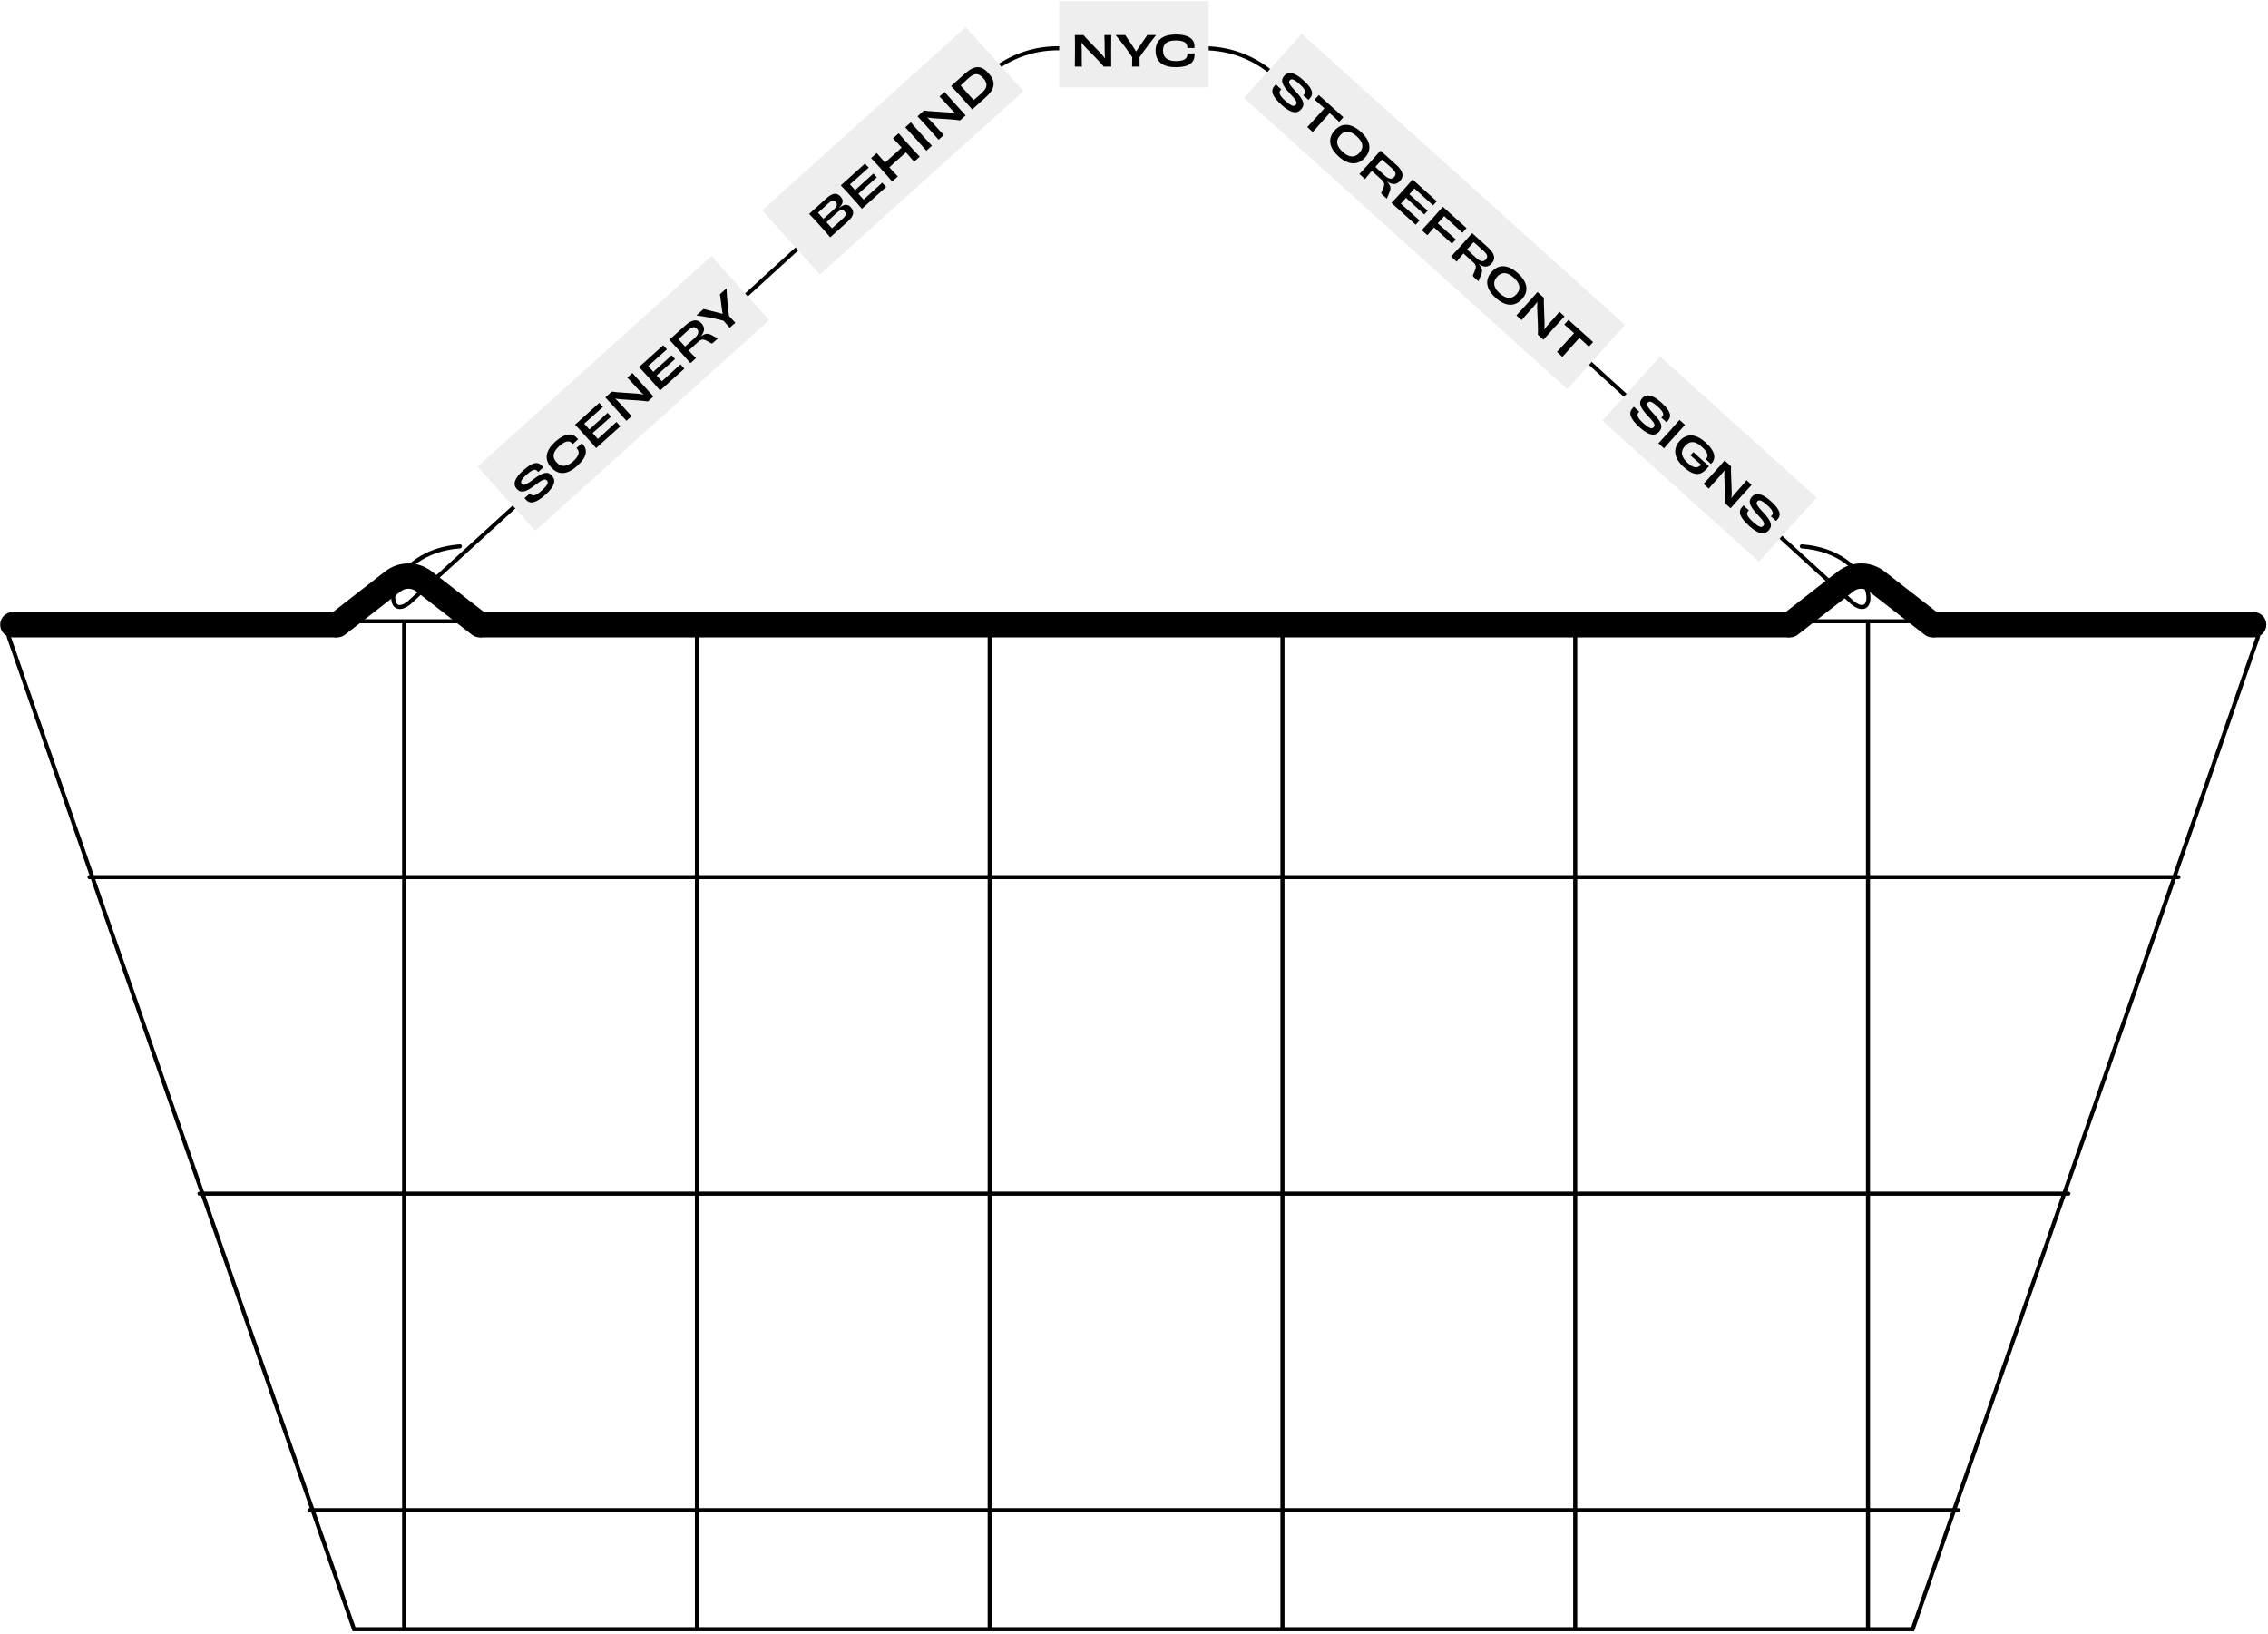
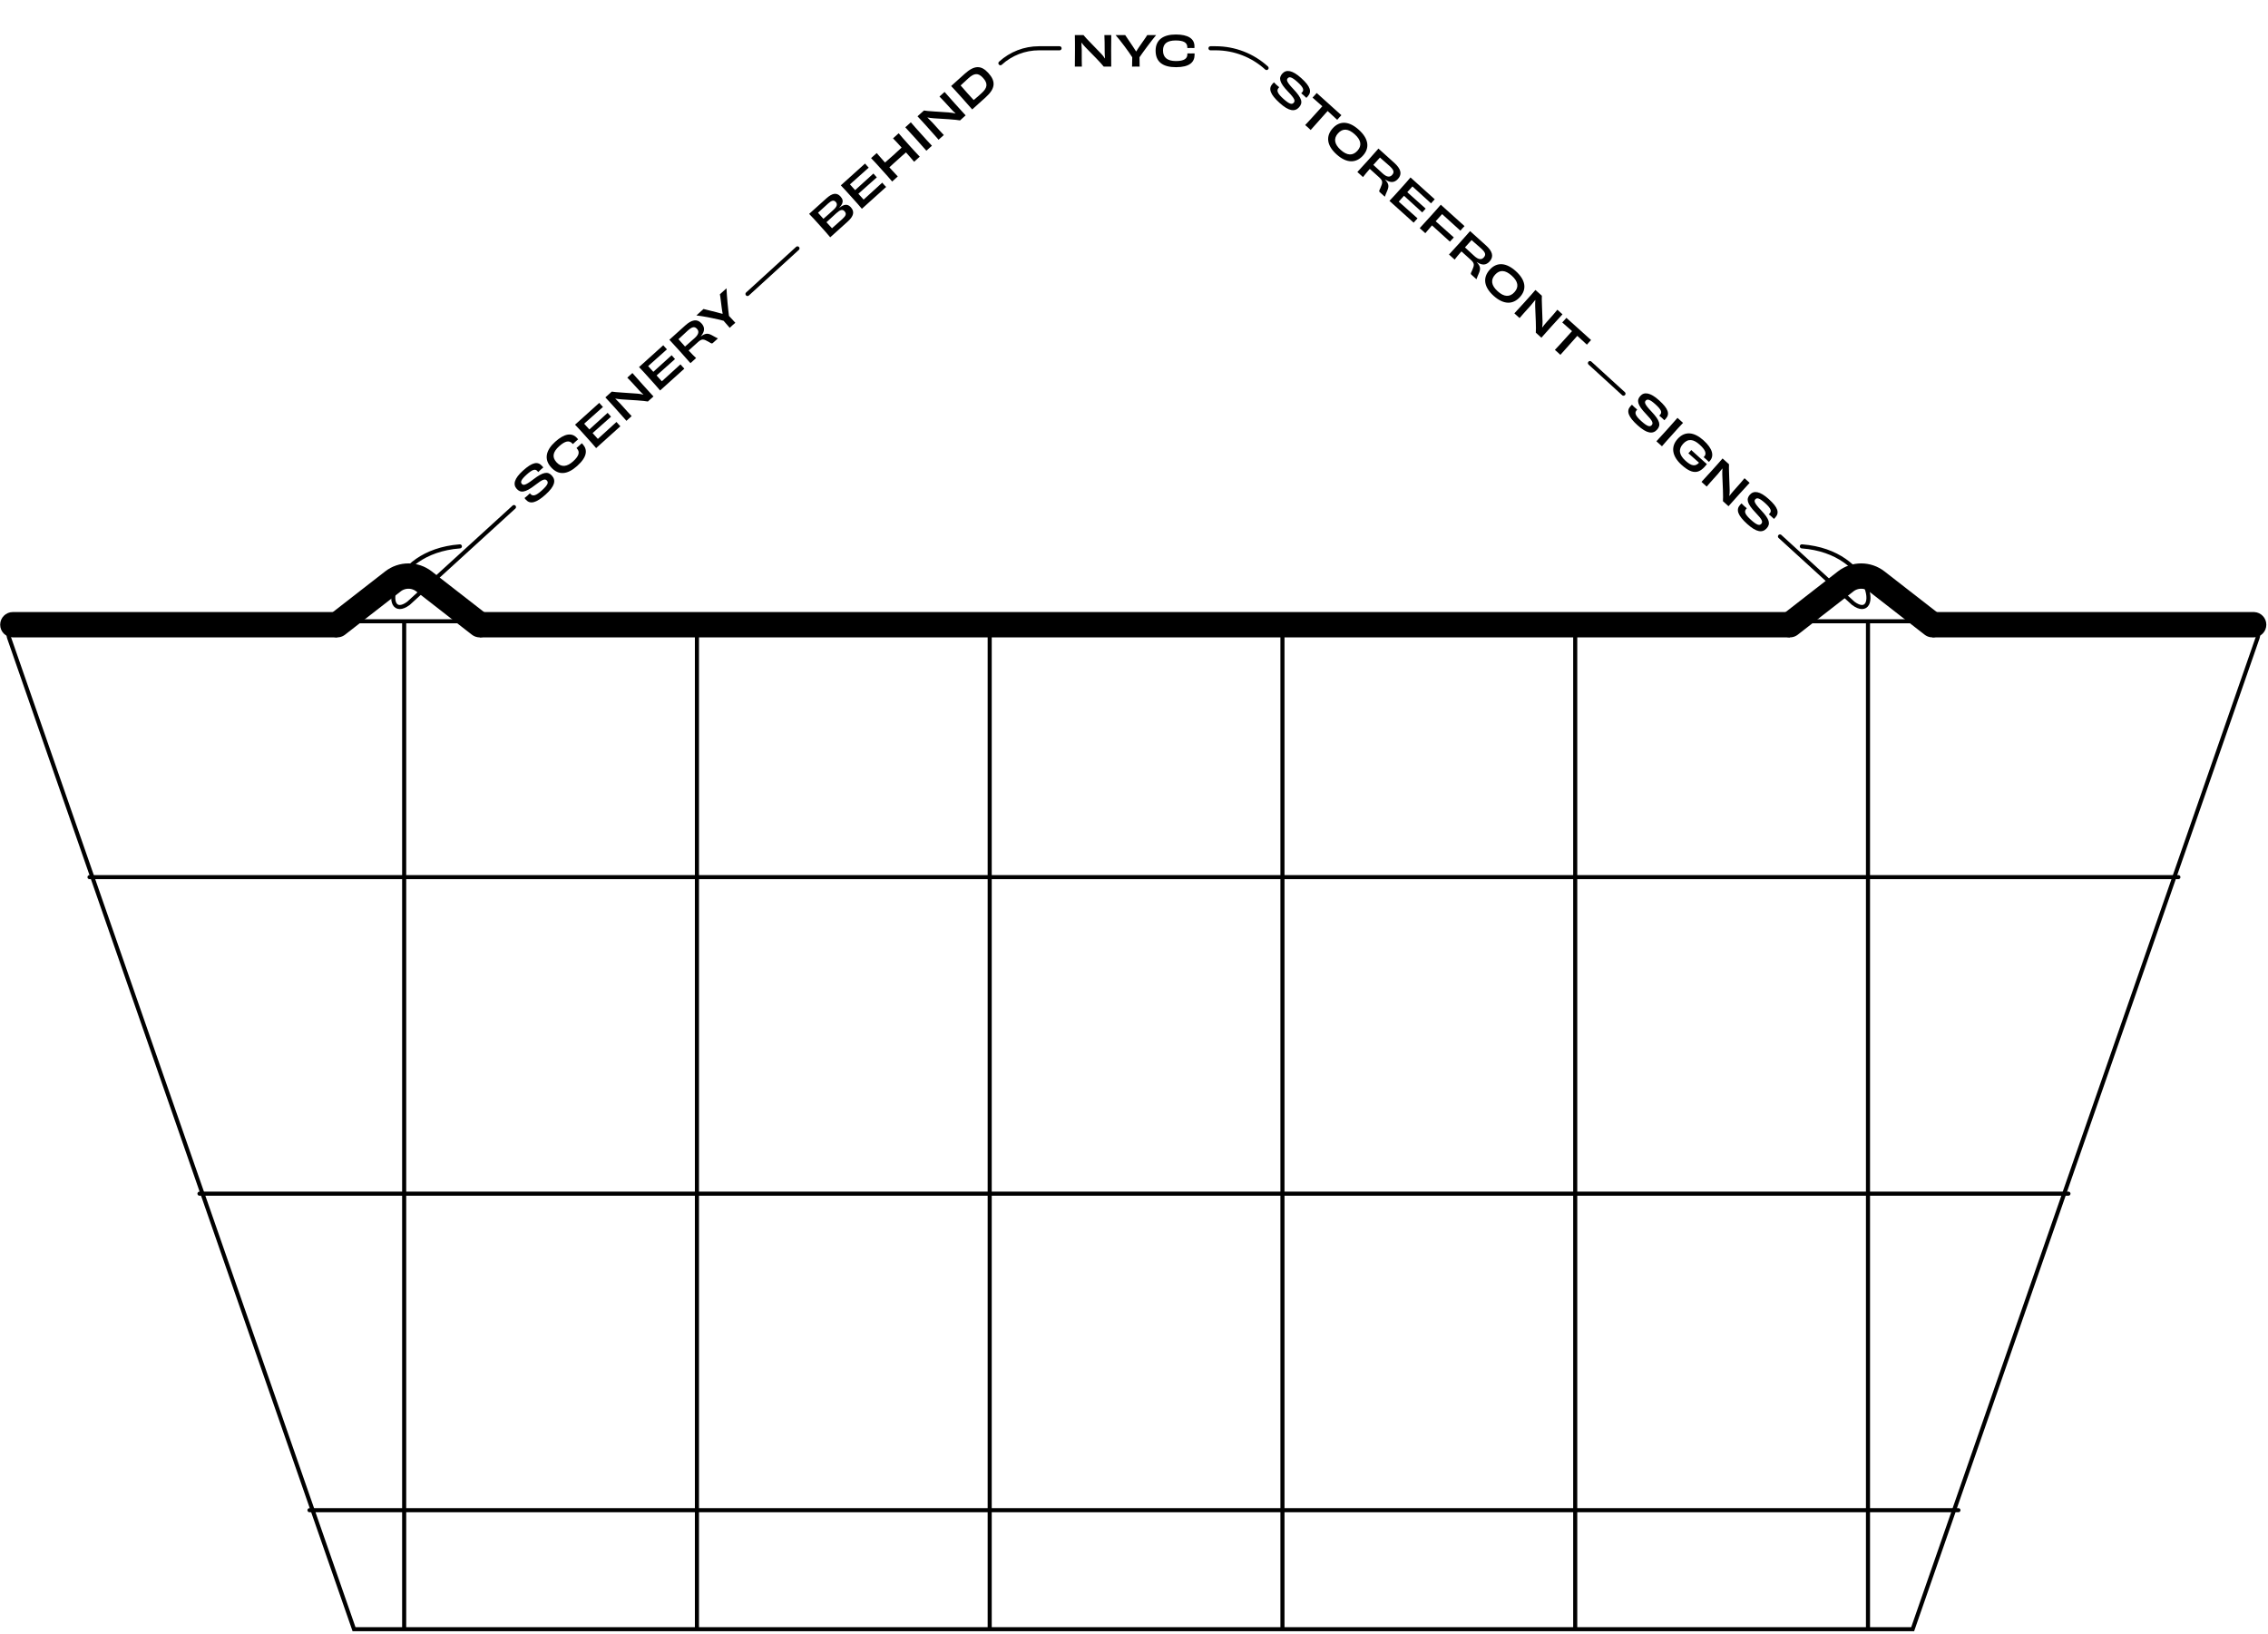
<svg xmlns="http://www.w3.org/2000/svg" fill="none" height="801" viewBox="0 0 1112 801" width="1112">
  <path d="m1106.86 312.833.94.329zm-169.08 485.9v1h.711l.234-.671zm-764.199 0-.944.329.233.671h.711zm-169.075-485.9-.944.329h0zm1096.484-8.247v1c3.59 0 6.1 3.535 4.92 6.918l.95.329.94.329c1.63-4.684-1.85-9.576-6.81-9.576zm5.87 8.247-.95-.329-169.074 485.901.944.328.945.329 169.075-485.9zm-169.08 485.9v-1h-764.199v1 1h764.199zm-764.199 0 .945-.328-169.076-485.901-.944.329-.944.329 169.076 485.9zm-169.075-485.9.944-.329c-1.177-3.383 1.336-6.918 4.919-6.918v-1-1c-4.959 0-8.437 4.892-6.808 9.576zm5.863-8.247v1h1090.621v-1-1h-1090.621z" fill="#000" />
  <g stroke="#000" stroke-width="2">
    <path d="m43.885 430.025h1024.185" stroke-linecap="round" />
    <path d="m97.811 585.205h916.34" stroke-linecap="round" />
    <path d="m151.734 740.386h808.489" stroke-linecap="round" />
    <path d="m198.164 304.329v494.404" />
    <path d="m341.705 304.329v494.404" />
    <path d="m485.248 304.329v494.404" />
    <path d="m628.789 304.329v494.404" />
    <path d="m772.33 304.329v494.404" />
    <path d="m915.873 304.329v494.404" />
-     <path d="m225.482 267.862c-35.691 2.716-38.796 38.02-25.217 27.933 112.962-103.064 185.395-169.15 283.495-258.654 9.486-8.654 21.884-13.471 34.724-13.471h71.961c12.84 0 25.218 4.798 34.703 13.452l283.516 258.673c13.579 10.087 10.474-25.217-25.217-27.933" stroke-linecap="round" stroke-linejoin="round" />
+     <path d="m225.482 267.862c-35.691 2.716-38.796 38.02-25.217 27.933 18.205-16.61 35.358-32.26 51.735-47.202m631.447 19.269c35.691 2.716 38.796 38.02 25.217 27.933l-35.945-32.795m-93.163-85 16.44 15m-174.996-159.662c-6.817-6.22-15.712-9.668-24.94-9.668h-2.56m-103 7.322c5.163-4.71 11.9-7.322 18.888-7.322h10.112m-128.5 98.103c-8.178 7.462-16.328 14.897-24.5 22.353" stroke-linecap="round" stroke-linejoin="round" />
  </g>
-   <path d="m0 0h154.298v42.298h-154.298z" fill="#eee" transform="matrix(.7431448 -.6691306 .6691306 .7431448 234.152 228.764)" />
  <path d="m259.807 241.857.276.307c1.171 1.3 2.68.884 5.573-1.721 2.984-2.687 3.339-3.894 2.499-4.827-.855-.949-1.926-.816-5.713 2.15-5.002 3.894-7.251 3.952-9.111 1.885-1.902-2.112-1.253-5.024 3.109-8.951 4.637-4.176 7.239-4.579 9.307-2.283.22.245.427.474.646.748-.305.247-.793.659-1.267 1.086-.49.441-.966.897-1.243 1.174-.123-.166-.288-.35-.398-.473-.993-1.102-2.252-.993-5.329 1.777-2.709 2.44-3.078 3.631-2.306 4.488.717.796 1.615.901 5.688-2.24 4.77-3.629 7.064-4.004 9.076-1.77 2.081 2.311 1.42 5.179-3.095 9.244-4.698 4.231-7.604 4.852-9.685 2.54-.234-.26-.454-.505-.672-.808.378-.257.866-.669 1.341-1.096.505-.455.979-.882 1.304-1.23zm21.06-24.144-.235-.261c-1.571-1.744-3.623-1.254-6.516 1.351-2.942 2.704-3.641 5.19-1.298 7.792 2.37 2.632 5.158 2.312 8.173-.403 3-2.701 3.35-4.651 1.944-6.213l-.289-.321c.458-.384.871-.756 1.315-1.156s.887-.799 1.302-1.201c.152.169.291.293.443.461 2.453 2.724 2.256 6.199-2.688 10.651-4.775 4.299-9.145 4.77-12.839.669-3.569-3.965-2.52-8.401 2.041-12.508 4.5-4.051 8.175-4.617 10.684-1.832.192.215.372.414.549.642-.442.37-.886.77-1.314 1.156-.444.399-.858.771-1.272 1.173zm1.078-9.507 11.877-10.694c.192.243.564.656.853.978.303.336.717.795.953 1.027-2.982 2.629-6.807 6.045-9.21 8.208l2.536 2.817c2.877-2.591 6.643-5.981 8.972-8.134.371.442 1.253 1.422 1.666 1.881-2.354 2.064-6.177 5.451-9.039 8.028l2.577 2.862c2.418-2.177 6.322-5.721 9.126-8.301.219.274.633.733.963 1.101.29.321.689.765.939 1.011l-11.877 10.695c-1.275-1.54-2.902-3.346-5.107-5.795-2.191-2.434-3.886-4.316-5.229-5.684zm25.618-23.066 2.51-2.26c1.182 1.374 2.917 3.332 5.108 5.765 2.274 2.525 3.803 4.224 5.212 5.727l-2.74 2.467c-1.817-.387-8.199-.765-12.822-1.036-1.104-.087-2.22-.219-3.201-.416.874.848 1.704 1.708 2.506 2.537 2.798 3.107 4.727 5.25 5.559 6.081l-2.556 2.302c-1.349-1.529-2.917-3.332-5.122-5.781-2.191-2.434-3.845-4.27-5.214-5.698l3.153-2.839c1.398.321 8.366.642 12.62.997.959.079 1.957.233 2.862.5l.016-.043c-.848-.789-1.665-1.604-2.368-2.385-2.205-2.449-4.537-4.977-5.523-5.918zm5.755-5.183 11.877-10.694c.192.244.564.657.853.978.303.337.717.796.953 1.027-2.982 2.629-6.807 6.045-9.21 8.209l2.536 2.816c2.877-2.591 6.642-5.981 8.972-8.134.371.443 1.252 1.422 1.666 1.881-2.354 2.065-6.177 5.452-9.039 8.029l2.577 2.862c2.418-2.178 6.322-5.721 9.126-8.301.219.274.633.733.963 1.101.29.321.689.765.939 1.011l-11.877 10.694c-1.276-1.54-2.902-3.346-5.107-5.794-2.191-2.434-3.886-4.316-5.229-5.685zm22.559-10.057c.808-.673 2.72-2.366 4.709-4.158 2.021-1.819 2.257-3.279 1.169-4.488-1.254-1.393-2.468-1.048-4.626.895-.888.799-3.308 3.005-4.475 4.14 1.087 1.238 2.189 2.463 3.223 3.611zm7.745-5.034.041.046c2.106-1.508 3.268-1.695 5.367-.565 1.318.726 2.352 1.319 2.966 1.57l-2.449 2.205c-.49.441-.689.343-1.931-.451-2.691-1.512-3.423-1.74-5.52.148l-4.454 4.011c1.437 1.533 2.709 2.854 3.655 3.72l-2.77 2.495c-1.487-1.682-2.903-3.317-5.122-5.781-2.191-2.434-3.695-4.073-5.214-5.698l7.791-7.015c3.168-2.853 5.834-3.369 7.97-.997 1.737 1.929 1.676 3.923-.33 6.312zm9.341-20.605 3.245-2.922c.111 3.447.808 10.746 1.216 13.538 1.405 1.562 2.69 2.927 3.119 3.372-.395.3-.946.796-1.39 1.196-.459.414-1.01.91-1.365 1.285-.383-.487-1.62-1.923-3.012-3.468-2.715-.799-9.973-2.273-13.337-2.624l3.504-3.156c1.034.316 4.206 1.008 6.262 1.567 1.268.3 2.231.569 2.962.797l.153-.137c-.153-.694-.323-1.621-.475-2.898-.311-2.131-.642-5.546-.882-6.55z" fill="#000" />
-   <path d="m0 0h134.298v42.298h-134.298z" fill="#eee" transform="matrix(.7431448 -.6691306 .6691306 .7431448 373.689 103.124)" />
  <path d="m412.993 107.392c1.791-1.612 2.15-2.629 1.075-3.822-.937-1.041-2.042-.822-3.955.901-1.408 1.267-3.153 2.838-4.901 4.468.965 1.071 1.902 2.112 2.718 2.957 2.063-1.803 3.67-3.25 5.063-4.504zm-3.221-8.379c-.937-1.041-2-.805-3.729.752-1.515 1.364-3.139 2.854-4.977 4.537.729.84 1.666 1.881 2.644 2.967 1.877-1.578 3.502-3.097 4.956-4.407 1.777-1.627 2.029-2.824 1.106-3.85zm1.796 2.734.069.076c.623-.477 1.168-.857 1.675-1.064 1.536-.663 2.718-.397 3.89.904 1.929 2.143 1.302 4.37-1.545 6.933l-8.602 7.745c-1.356-1.66-2.9-3.374-5.091-5.808s-3.803-4.224-5.244-5.671l8.418-7.579c2.923-2.632 5.101-3.014 6.962-.948 1.13 1.255 1.308 2.314.774 3.599-.233.542-.688 1.145-1.306 1.813zm.682-10.868 11.877-10.694c.191.243.563.657.853.978.303.337.716.796.952 1.027-2.981 2.629-6.806 6.045-9.209 8.209l2.536 2.816c2.877-2.591 6.642-5.981 8.972-8.134.37.442 1.252 1.422 1.666 1.881-2.354 2.064-6.178 5.451-9.04 8.028l2.577 2.862c2.419-2.177 6.323-5.721 9.127-8.301.219.274.632.733.963 1.101.289.321.689.765.939 1.012l-11.877 10.694c-1.276-1.54-2.902-3.346-5.107-5.795-2.191-2.434-3.886-4.316-5.229-5.684zm25.602-23.052 2.77-2.494c1.345 1.616 2.914 3.39 5.092 5.808 2.191 2.434 3.694 4.073 5.244 5.671l-2.77 2.494c-1.028-1.264-2.79-3.252-3.989-4.584-1.266 1.056-2.706 2.381-4.114 3.649-1.393 1.254-2.846 2.534-4.029 3.683 1.199 1.331 3.006 3.307 4.127 4.46l-2.755 2.481c-1.412-1.722-2.915-3.361-5.107-5.795-2.177-2.418-3.747-4.192-5.229-5.684l2.755-2.481c.974 1.174 2.805 3.239 4.073 4.647 1.266-1.056 2.705-2.352 4.098-3.606 1.408-1.268 2.862-2.577 4.045-3.725-1.268-1.408-3.13-3.445-4.211-4.523zm19.071 3.614-2.725 2.453c-1.552-1.817-2.93-3.347-5.121-5.781-2.205-2.449-3.584-3.979-5.214-5.698l2.724-2.453c1.51 1.8 2.903 3.317 5.108 5.766 2.178 2.418 3.554 3.978 5.228 5.713zm3.693-24.111 2.51-2.26c1.182 1.374 2.917 3.332 5.108 5.766 2.274 2.525 3.804 4.224 5.212 5.727l-2.739 2.467c-1.817-.387-8.2-.765-12.823-1.036-1.103-.087-2.22-.218-3.201-.416.874.848 1.704 1.708 2.507 2.538 2.797 3.107 4.727 5.25 5.558 6.081l-2.556 2.301c-1.349-1.529-2.917-3.332-5.122-5.781-2.191-2.433-3.845-4.27-5.214-5.698l3.153-2.839c1.398.321 8.366.643 12.621.997.958.079 1.956.234 2.861.5l.017-.043c-.849-.788-1.666-1.604-2.369-2.385-2.205-2.449-4.537-4.977-5.523-5.919zm20.681-1.688c2.77-2.494 3.232-4.628.737-7.399-2.439-2.709-4.409-2.404-7.241.145-1.392 1.254-2.649 2.413-3.8 3.505.989 1.16 2.187 2.521 3.262 3.715 1.419 1.577 2.356 2.617 3.129 3.445 1.476-1.162 2.413-2.061 3.913-3.412zm-14.956-3.467 6.642-5.981c4.776-4.3 8.101-4.3 11.642-.367 3.611 4.01 3.531 7.491-1.336 11.873l-6.612 5.953c-1.388-1.633-2.917-3.332-5.108-5.766-2.192-2.434-3.859-4.285-5.228-5.713z" fill="#000" />
-   <path d="m519.322.5h73.298v42.298h-73.298z" fill="#eee" />
  <path d="m541.478 17.202h3.378c-.041 1.812-.062 4.428-.062 7.703 0 3.398 0 5.684.041 7.744h-3.686c-1.092-1.503-5.582-6.055-8.836-9.35-.762-.803-1.503-1.648-2.1-2.451.082 1.215.123 2.41.164 3.563 0 4.181 0 7.064.062 8.238h-3.439c.02-2.039.062-4.428.062-7.723 0-3.275 0-5.746-.062-7.723h4.242c.824 1.174 5.788 6.076 8.712 9.186.659.7 1.298 1.483 1.792 2.286l.041-.021c-.103-1.153-.164-2.307-.164-3.357 0-3.295-.042-6.735-.145-8.094zm21.009 0h4.366c-2.224 2.636-6.591 8.527-8.156 10.874 0 2.101.041 3.975.062 4.593-.494-.041-1.236-.041-1.833-.041-.618 0-1.359 0-1.874.041.041-.618.082-2.513.082-4.593-1.483-2.41-5.89-8.362-8.156-10.874h4.717c.556.927 2.451 3.563 3.604 5.355.741 1.071 1.277 1.915 1.668 2.574h.206c.35-.618.845-1.421 1.586-2.471 1.194-1.792 3.233-4.552 3.728-5.458zm19.658 6.343v-.35c0-2.348-1.854-3.357-5.746-3.357-3.996.041-6.179 1.421-6.179 4.922 0 3.542 2.286 5.17 6.343 5.17 4.037 0 5.602-1.215 5.602-3.316v-.432c.597.021 1.154.021 1.751.021s1.194 0 1.771-.021c0 .227.021.412.021.638 0 3.666-2.472 6.117-9.124 6.117-6.426 0-9.989-2.574-9.989-8.094 0-5.334 3.749-7.929 9.886-7.929 6.055 0 9.165 2.039 9.165 5.787 0 .288 0 .556-.021.844-.576-.021-1.174-.021-1.75-.021-.598 0-1.154 0-1.73.021z" fill="#000" />
-   <path d="m0 0h213.298v42.298h-213.298z" fill="#eee" transform="matrix(.7431448 .6691306 -.6691306 .7431448 638.223 16.5869)" />
-   <path d="m628.199 43.755-.275.306c-1.172 1.301-.6 2.758 2.293 5.363 2.985 2.687 4.222 2.914 5.062 1.98.855-.949.61-2.001-2.736-5.457-4.395-4.567-4.687-6.798-2.827-8.864 1.902-2.112 4.866-1.772 9.228 2.156 4.637 4.176 5.31 6.721 3.243 9.017-.22.245-.427.474-.677.721-.277-.277-.737-.72-1.212-1.147-.49-.441-.993-.867-1.298-1.113.153-.139.319-.323.429-.445.992-1.102.752-2.344-2.324-5.114-2.709-2.439-3.932-2.681-4.704-1.824-.717.796-.728 1.701 2.822 5.423 4.107 4.364 4.721 6.607 2.709 8.841-2.081 2.311-5.002 1.954-9.517-2.112-4.699-4.231-5.62-7.055-3.539-9.367.234-.26.455-.505.734-.753.295.349.756.792 1.23 1.219.505.455.98.882 1.359 1.168zm18.383 2.833 12.091 10.887c-.277.277-.663.706-1.021 1.103-.331.367-.758.842-1.019 1.162-1.656-1.547-3.295-3.05-4.703-4.318-3.859 4.285-7.468 8.325-8.305 9.316-.325-.348-.922-.885-1.32-1.243s-.964-.868-1.374-1.182c.914-.923 4.54-4.919 8.412-9.22-1.423-1.282-3.09-2.755-4.801-4.24.291-.292.718-.767 1.049-1.134.358-.398.73-.811.991-1.131zm22.689 30.683c-3.487 3.872-8.099 3.793-12.951-.575-4.837-4.355-5.382-8.92-1.895-12.792 3.527-3.918 8.114-3.502 12.782.701 4.683 4.217 5.592 8.748 2.064 12.667zm-10.938-2.781c3.169 2.853 5.944 2.941 8.218.415 2.274-2.525 1.826-5.229-1.327-8.068s-5.89-3.031-8.178-.49c-2.274 2.525-1.881 5.29 1.287 8.143zm16.006 7.344c.753.734 2.637 2.458 4.626 4.249 2.021 1.819 3.498 1.902 4.587.693 1.254-1.393.784-2.564-1.374-4.507-.888-.799-3.335-2.975-4.586-4.018-1.117 1.211-2.22 2.435-3.253 3.583zm5.815 7.176-.041.046c1.72 1.937 2.028 3.073 1.122 5.279-.583 1.387-1.066 2.477-1.251 3.113l-2.449-2.205c-.49-.441-.413-.649.247-1.967 1.222-2.835 1.372-3.587-.724-5.474l-4.454-4.01c-1.375 1.589-2.556 2.992-3.318 4.024l-2.771-2.494c1.518-1.655 2.995-3.234 5.214-5.698 2.191-2.433 3.664-4.1 5.122-5.781l7.79 7.014c3.169 2.853 3.961 5.451 1.825 7.823-1.736 1.929-3.727 2.076-6.312.331zm12.42-1.012 11.877 10.694c-.222.216-.594.629-.884.951-.303.337-.716.796-.922 1.054-2.926-2.69-6.723-6.137-9.126-8.3l-2.536 2.816c2.878 2.591 6.643 5.981 9.027 8.072-.401.415-1.283 1.395-1.696 1.854-2.299-2.126-6.067-5.574-8.929-8.151l-2.577 2.862c2.418 2.178 6.35 5.69 9.209 8.209-.25.246-.663.706-.994 1.073-.289.321-.689.765-.908 1.039l-11.877-10.694c1.398-1.429 3.024-3.236 5.229-5.684 2.191-2.433 3.886-4.316 5.107-5.795zm14.842 13.364 11.647 10.488c-.277.277-.664.676-.981 1.028-.372.413-.77.886-1.044 1.221-3.231-2.936-6.416-5.832-8.972-8.133-.965 1.071-2.095 2.326-2.867 3.183l-.289.322c3.122 2.811 6.214 5.595 8.903 7.933-.527.523-1.436 1.533-1.919 2.069-2.617-2.356-5.696-5.185-8.788-7.968-1.211 1.376-2.435 2.796-3.271 3.817l-2.755-2.481c1.45-1.549 3.023-3.264 5.214-5.698 2.191-2.433 3.776-4.194 5.122-5.781zm11.852 20.926c.753.733 2.637 2.458 4.627 4.249 2.02 1.819 3.497 1.902 4.586.693 1.254-1.393.785-2.564-1.374-4.507-.887-.799-3.335-2.975-4.585-4.018-1.118 1.211-2.22 2.435-3.254 3.583zm5.816 7.176-.042.046c1.721 1.937 2.028 3.073 1.123 5.279-.584 1.387-1.066 2.477-1.252 3.113l-2.448-2.205c-.49-.441-.414-.649.246-1.967 1.223-2.835 1.373-3.586-.724-5.474l-4.454-4.01c-1.375 1.588-2.555 2.992-3.318 4.023l-2.77-2.494c1.517-1.654 2.995-3.234 5.214-5.698 2.191-2.434 3.664-4.1 5.121-5.781l7.791 7.015c3.168 2.852 3.96 5.45 1.824 7.823-1.736 1.928-3.726 2.076-6.311.33zm21.177 17.128c-3.487 3.872-8.099 3.793-12.951-.575-4.837-4.355-5.382-8.92-1.896-12.792 3.528-3.919 8.115-3.503 12.783.701 4.683 4.217 5.592 8.748 2.064 12.666zm-10.938-2.781c3.169 2.853 5.944 2.941 8.218.415 2.274-2.525 1.826-5.229-1.327-8.067-3.153-2.839-5.89-3.031-8.178-.491-2.274 2.526-1.881 5.291 1.287 8.143zm29.262 9.027 2.51 2.26c-1.243 1.319-3.008 3.249-5.2 5.683-2.274 2.525-3.803 4.224-5.151 5.782l-2.739-2.467c.195-1.848-.096-8.234-.31-12.86-.029-1.107-.015-2.231.079-3.227-.752.958-1.52 1.873-2.262 2.758-2.797 3.107-4.726 5.249-5.466 6.163l-2.556-2.301c1.38-1.502 3.009-3.25 5.214-5.699 2.191-2.433 3.845-4.27 5.122-5.78l3.153 2.839c-.174 1.423.235 8.387.327 12.655.022.961-.028 1.97-.198 2.898l.045.012c.695-.926 1.421-1.824 2.123-2.605 2.205-2.449 4.476-5.032 5.309-6.111zm4.424 3.983 12.092 10.887c-.278.277-.663.706-1.022 1.104-.331.367-.758.841-1.018 1.161-1.656-1.546-3.295-3.05-4.703-4.318-3.859 4.286-7.468 8.325-8.306 9.317-.324-.348-.921-.885-1.319-1.244-.398-.358-.964-.868-1.374-1.182.914-.923 4.54-4.919 8.412-9.22-1.423-1.281-3.09-2.754-4.801-4.24.291-.292.718-.766 1.049-1.134.358-.398.73-.811.99-1.131z" fill="#000" />
-   <path d="m0 0h103.298v42.298h-103.298z" fill="#eee" transform="matrix(.7431448 .6691306 -.6691306 .7431448 813.953 174.814)" />
-   <path d="m803.726 201.8-.275.306c-1.172 1.301-.599 2.759 2.293 5.363 2.985 2.687 4.222 2.914 5.062 1.981.855-.949.61-2.001-2.735-5.457-4.396-4.567-4.688-6.798-2.827-8.864 1.901-2.112 4.865-1.772 9.227 2.156 4.637 4.176 5.31 6.721 3.243 9.017-.22.245-.427.475-.676.721-.278-.277-.738-.72-1.213-1.147-.489-.441-.993-.866-1.298-1.113.154-.139.319-.323.429-.445.992-1.102.752-2.344-2.324-5.114-2.709-2.439-3.932-2.681-4.704-1.824-.717.796-.727 1.7 2.822 5.423 4.108 4.364 4.721 6.606 2.709 8.841-2.081 2.311-5.002 1.954-9.517-2.112-4.699-4.23-5.62-7.055-3.539-9.366.235-.26.455-.505.734-.753.295.349.756.791 1.23 1.219.505.454.98.882 1.359 1.168zm12.134 17.992-2.725-2.453c1.645-1.734 3.023-3.265 5.214-5.698 2.205-2.449 3.583-3.98 5.122-5.781l2.724 2.453c-1.632 1.69-2.995 3.234-5.2 5.683-2.177 2.418-3.584 3.95-5.135 5.796zm22.036 8.756c-3.404 4.334-6.527 5.679-12.405.387-4.683-4.217-5.452-8.872-1.952-12.76 3.597-3.994 8.119-3.415 12.695.706 4.546 4.093 5.301 7.655 3.083 10.119-.152.169-.262.291-.443.461-.277-.277-.753-.733-1.227-1.161-.536-.482-1.026-.923-1.359-1.168.096-.107.208-.2.291-.292 1.281-1.424.616-3.27-2.262-5.861-3.015-2.715-5.646-3.116-8.127-.361-2.384 2.647-1.977 5.397 1.237 8.291 2.954 2.66 4.788 2.87 6.611.937-1.546-1.392-3.886-3.472-5.23-4.626.167-.155.47-.491.622-.66.317-.352.593-.658.798-.917 1.486 1.366 3.032 2.758 4.149 3.764.934.841 2.251 2.055 3.519 3.141zm18.441 6.904 2.51 2.26c-1.243 1.32-3.009 3.25-5.2 5.683-2.274 2.526-3.804 4.224-5.151 5.782l-2.74-2.466c.195-1.848-.096-8.235-.309-12.861-.029-1.107-.015-2.23.079-3.227-.752.958-1.521 1.873-2.262 2.758-2.798 3.107-4.727 5.25-5.467 6.164l-2.556-2.302c1.38-1.501 3.009-3.249 5.214-5.698 2.191-2.434 3.845-4.27 5.122-5.781l3.153 2.839c-.173 1.424.235 8.388.328 12.656.021.961-.028 1.97-.198 2.897l.044.013c.695-.926 1.421-1.825 2.124-2.605 2.205-2.449 4.476-5.033 5.309-6.112zm1.123 14.729-.276.307c-1.171 1.3-.599 2.758 2.293 5.363 2.985 2.687 4.222 2.914 5.062 1.98.855-.949.61-2.001-2.735-5.456-4.396-4.568-4.688-6.798-2.827-8.865 1.901-2.112 4.865-1.771 9.227 2.156 4.637 4.176 5.31 6.722 3.243 9.018-.22.245-.427.474-.676.721-.278-.278-.738-.72-1.213-1.147-.489-.441-.993-.867-1.298-1.114.154-.139.319-.322.429-.445.992-1.102.752-2.343-2.324-5.113-2.709-2.44-3.932-2.682-4.704-1.825-.716.796-.727 1.701 2.822 5.423 4.108 4.364 4.721 6.607 2.709 8.841-2.081 2.311-5.002 1.954-9.517-2.111-4.699-4.231-5.62-7.056-3.539-9.367.235-.26.455-.505.734-.753.295.349.756.792 1.23 1.219.505.455.98.882 1.36 1.168z" fill="#000" />
+   <path d="m627.199 42.755-.275.306c-1.172 1.301-.6 2.758 2.293 5.363 2.985 2.687 4.222 2.914 5.062 1.98.855-.949.61-2.001-2.736-5.457-4.395-4.567-4.687-6.798-2.827-8.864 1.902-2.112 4.866-1.772 9.228 2.156 4.637 4.176 5.31 6.721 3.243 9.017-.22.245-.427.474-.677.721-.277-.277-.737-.72-1.212-1.147-.49-.441-.993-.867-1.298-1.113.153-.139.319-.323.429-.445.992-1.102.752-2.344-2.324-5.114-2.709-2.439-3.932-2.681-4.704-1.824-.717.796-.728 1.701 2.822 5.423 4.107 4.364 4.721 6.607 2.709 8.841-2.081 2.311-5.002 1.954-9.517-2.112-4.699-4.231-5.62-7.055-3.539-9.367.234-.26.455-.505.734-.753.295.349.756.792 1.23 1.219.505.455.98.882 1.359 1.168zm18.383 2.833 12.091 10.887c-.277.277-.663.706-1.021 1.103-.331.367-.758.842-1.019 1.162-1.656-1.547-3.295-3.05-4.703-4.318-3.859 4.285-7.468 8.325-8.305 9.316-.325-.348-.922-.885-1.32-1.243s-.964-.868-1.374-1.182c.914-.923 4.54-4.919 8.412-9.22-1.423-1.282-3.09-2.755-4.801-4.24.291-.292.718-.767 1.049-1.134.358-.398.73-.811.991-1.131zm22.689 30.683c-3.487 3.872-8.099 3.793-12.951-.575-4.837-4.355-5.382-8.92-1.895-12.792 3.527-3.918 8.114-3.502 12.782.701 4.683 4.217 5.592 8.748 2.064 12.667zm-10.938-2.781c3.169 2.853 5.944 2.941 8.218.415 2.274-2.525 1.826-5.229-1.327-8.068s-5.89-3.031-8.178-.49c-2.274 2.525-1.881 5.29 1.287 8.143zm16.006 7.344c.753.734 2.637 2.458 4.626 4.249 2.021 1.819 3.498 1.902 4.587.693 1.254-1.393.784-2.564-1.374-4.507-.888-.799-3.335-2.975-4.586-4.018-1.117 1.211-2.22 2.435-3.253 3.583zm5.815 7.176-.041.046c1.72 1.937 2.028 3.073 1.122 5.279-.583 1.387-1.066 2.477-1.251 3.113l-2.449-2.205c-.49-.441-.413-.649.247-1.967 1.222-2.835 1.372-3.587-.724-5.474l-4.454-4.01c-1.375 1.589-2.556 2.992-3.318 4.024l-2.771-2.494c1.518-1.655 2.995-3.234 5.214-5.698 2.191-2.433 3.664-4.1 5.122-5.781l7.79 7.014c3.169 2.853 3.961 5.451 1.825 7.823-1.736 1.929-3.727 2.076-6.312.331zm12.42-1.012 11.877 10.694c-.222.216-.594.629-.884.951-.303.337-.716.796-.922 1.054-2.926-2.69-6.723-6.137-9.126-8.301l-2.536 2.816c2.878 2.591 6.643 5.981 9.027 8.072-.401.415-1.283 1.395-1.696 1.854-2.299-2.126-6.067-5.574-8.929-8.151l-2.577 2.862c2.418 2.178 6.35 5.69 9.209 8.209-.25.246-.663.706-.994 1.073-.289.321-.689.765-.908 1.039l-11.877-10.694c1.398-1.429 3.024-3.236 5.229-5.684 2.191-2.433 3.886-4.316 5.107-5.795zm14.842 13.364 11.647 10.488c-.277.277-.664.676-.981 1.028-.372.413-.77.886-1.044 1.221-3.231-2.936-6.416-5.832-8.972-8.133-.965 1.071-2.095 2.326-2.867 3.183l-.289.322c3.122 2.811 6.214 5.595 8.903 7.933-.527.523-1.436 1.533-1.919 2.069-2.617-2.356-5.696-5.185-8.788-7.968-1.211 1.376-2.435 2.796-3.271 3.817l-2.755-2.481c1.45-1.549 3.023-3.264 5.214-5.698 2.191-2.433 3.776-4.194 5.122-5.781zm11.852 20.926c.753.733 2.637 2.458 4.627 4.249 2.02 1.819 3.497 1.902 4.586.693 1.254-1.393.785-2.564-1.374-4.507-.887-.799-3.335-2.975-4.585-4.018-1.118 1.211-2.22 2.435-3.254 3.583zm5.816 7.176-.042.046c1.721 1.937 2.028 3.073 1.123 5.279-.584 1.387-1.066 2.477-1.252 3.113l-2.448-2.205c-.49-.441-.414-.649.246-1.967 1.223-2.835 1.373-3.586-.724-5.474l-4.454-4.01c-1.375 1.588-2.555 2.992-3.318 4.023l-2.77-2.494c1.517-1.654 2.995-3.234 5.214-5.698 2.191-2.434 3.664-4.1 5.121-5.781l7.791 7.015c3.168 2.852 3.96 5.45 1.824 7.823-1.736 1.928-3.726 2.076-6.311.33zm21.177 17.128c-3.487 3.872-8.099 3.793-12.951-.575-4.837-4.355-5.382-8.92-1.896-12.792 3.528-3.919 8.115-3.503 12.783.701 4.683 4.217 5.592 8.748 2.064 12.666zm-10.938-2.781c3.169 2.853 5.944 2.941 8.218.415 2.274-2.525 1.826-5.229-1.327-8.067-3.153-2.839-5.89-3.031-8.178-.491-2.274 2.526-1.881 5.291 1.287 8.143zm29.262 9.027 2.51 2.26c-1.243 1.319-3.008 3.249-5.2 5.683-2.274 2.525-3.803 4.224-5.151 5.782l-2.739-2.467c.195-1.848-.096-8.234-.31-12.86-.029-1.107-.015-2.231.079-3.227-.752.958-1.52 1.873-2.262 2.758-2.797 3.107-4.726 5.249-5.466 6.163l-2.556-2.301c1.38-1.502 3.009-3.25 5.214-5.699 2.191-2.433 3.845-4.27 5.122-5.78l3.153 2.839c-.174 1.423.235 8.387.327 12.655.022.961-.028 1.97-.198 2.898l.045.012c.695-.926 1.421-1.824 2.123-2.605 2.205-2.449 4.476-5.032 5.309-6.111zm4.424 3.983 12.092 10.887c-.278.277-.663.706-1.022 1.104-.331.367-.758.841-1.018 1.161-1.656-1.546-3.295-3.05-4.703-4.318-3.859 4.286-7.468 8.325-8.306 9.317-.324-.348-.921-.885-1.319-1.244-.398-.358-.964-.868-1.374-1.182.914-.923 4.54-4.919 8.412-9.22-1.423-1.281-3.09-2.754-4.801-4.24.291-.292.718-.766 1.049-1.134.358-.398.73-.811.99-1.131z" fill="#000" />
+   <path d="m802.726 200.8-.275.306c-1.172 1.301-.599 2.759 2.293 5.363 2.985 2.687 4.222 2.914 5.062 1.981.855-.949.61-2.001-2.735-5.457-4.396-4.567-4.688-6.798-2.827-8.864 1.901-2.112 4.865-1.772 9.227 2.156 4.637 4.176 5.31 6.721 3.243 9.017-.22.245-.427.475-.676.721-.278-.277-.738-.72-1.213-1.147-.489-.441-.993-.866-1.298-1.113.154-.139.319-.323.429-.445.992-1.102.752-2.344-2.324-5.114-2.709-2.439-3.932-2.681-4.704-1.824-.717.796-.727 1.7 2.822 5.423 4.108 4.364 4.721 6.606 2.709 8.841-2.081 2.311-5.002 1.954-9.517-2.112-4.699-4.23-5.62-7.055-3.539-9.366.235-.26.455-.505.734-.753.295.349.756.791 1.23 1.219.505.454.98.882 1.359 1.168zm12.134 17.992-2.725-2.453c1.645-1.734 3.023-3.265 5.214-5.698 2.205-2.449 3.583-3.98 5.122-5.781l2.724 2.453c-1.632 1.69-2.995 3.234-5.2 5.683-2.177 2.418-3.584 3.95-5.135 5.796zm22.036 8.756c-3.404 4.334-6.527 5.679-12.405.387-4.683-4.217-5.452-8.872-1.952-12.76 3.597-3.994 8.119-3.415 12.695.706 4.546 4.093 5.301 7.655 3.083 10.119-.152.169-.262.291-.443.461-.277-.277-.753-.733-1.227-1.161-.536-.482-1.026-.923-1.359-1.168.096-.107.208-.2.291-.292 1.281-1.424.616-3.27-2.262-5.861-3.015-2.715-5.646-3.116-8.127-.361-2.384 2.647-1.977 5.397 1.237 8.291 2.954 2.66 4.788 2.87 6.611.937-1.546-1.392-3.886-3.472-5.23-4.626.167-.155.47-.491.622-.66.317-.352.593-.658.798-.917 1.486 1.366 3.032 2.758 4.149 3.764.934.841 2.251 2.055 3.519 3.141zm18.441 6.904 2.51 2.26c-1.243 1.32-3.009 3.25-5.2 5.683-2.274 2.526-3.804 4.224-5.151 5.782l-2.74-2.466c.195-1.848-.096-8.235-.309-12.861-.029-1.107-.015-2.23.079-3.227-.752.958-1.521 1.873-2.262 2.758-2.798 3.107-4.727 5.25-5.467 6.164l-2.556-2.302c1.38-1.501 3.009-3.249 5.214-5.698 2.191-2.434 3.845-4.27 5.122-5.781l3.153 2.839c-.173 1.424.235 8.388.328 12.656.021.961-.028 1.97-.198 2.897l.044.013c.695-.926 1.421-1.825 2.124-2.605 2.205-2.449 4.476-5.033 5.309-6.112zm1.123 14.729-.276.307c-1.171 1.3-.599 2.758 2.293 5.363 2.985 2.687 4.222 2.914 5.062 1.98.855-.949.61-2.001-2.735-5.456-4.396-4.568-4.688-6.798-2.827-8.865 1.901-2.112 4.865-1.771 9.227 2.156 4.637 4.176 5.31 6.722 3.243 9.018-.22.245-.427.474-.676.721-.278-.278-.738-.72-1.213-1.147-.489-.441-.993-.867-1.298-1.114.154-.139.319-.322.429-.445.992-1.102.752-2.343-2.324-5.113-2.709-2.44-3.932-2.682-4.704-1.825-.716.796-.727 1.701 2.822 5.423 4.108 4.364 4.721 6.607 2.709 8.841-2.081 2.311-5.002 1.954-9.517-2.111-4.699-4.231-5.62-7.056-3.539-9.367.235-.26.455-.505.734-.753.295.349.756.792 1.23 1.219.505.455.98.882 1.36 1.168z" fill="#000" />
  <path d="m235.185 306.269-27.294-21.229c-4.483-3.486-10.761-3.486-15.244 0l-27.293 21.229" stroke="#000" stroke-linecap="round" stroke-linejoin="round" stroke-width="12.414" />
  <path d="m947.46 306.269-27.294-21.229c-4.483-3.486-10.76-3.486-15.243 0l-27.294 21.229" stroke="#000" stroke-linecap="round" stroke-linejoin="round" stroke-width="12.414" />
  <path d="m165.354 312.476h-159.061c-3.428 0-6.207-2.779-6.207-6.207 0-3.429 2.779-6.207 6.207-6.207h159.061zm712.275 0h-642.444v-12.414h642.444zm227.661-12.407c3.28.167 5.89 2.879 5.89 6.2 0 3.32-2.61 6.032-5.89 6.199l-.32.008h-157.51v-12.414h157.51z" fill="#000" />
</svg>
